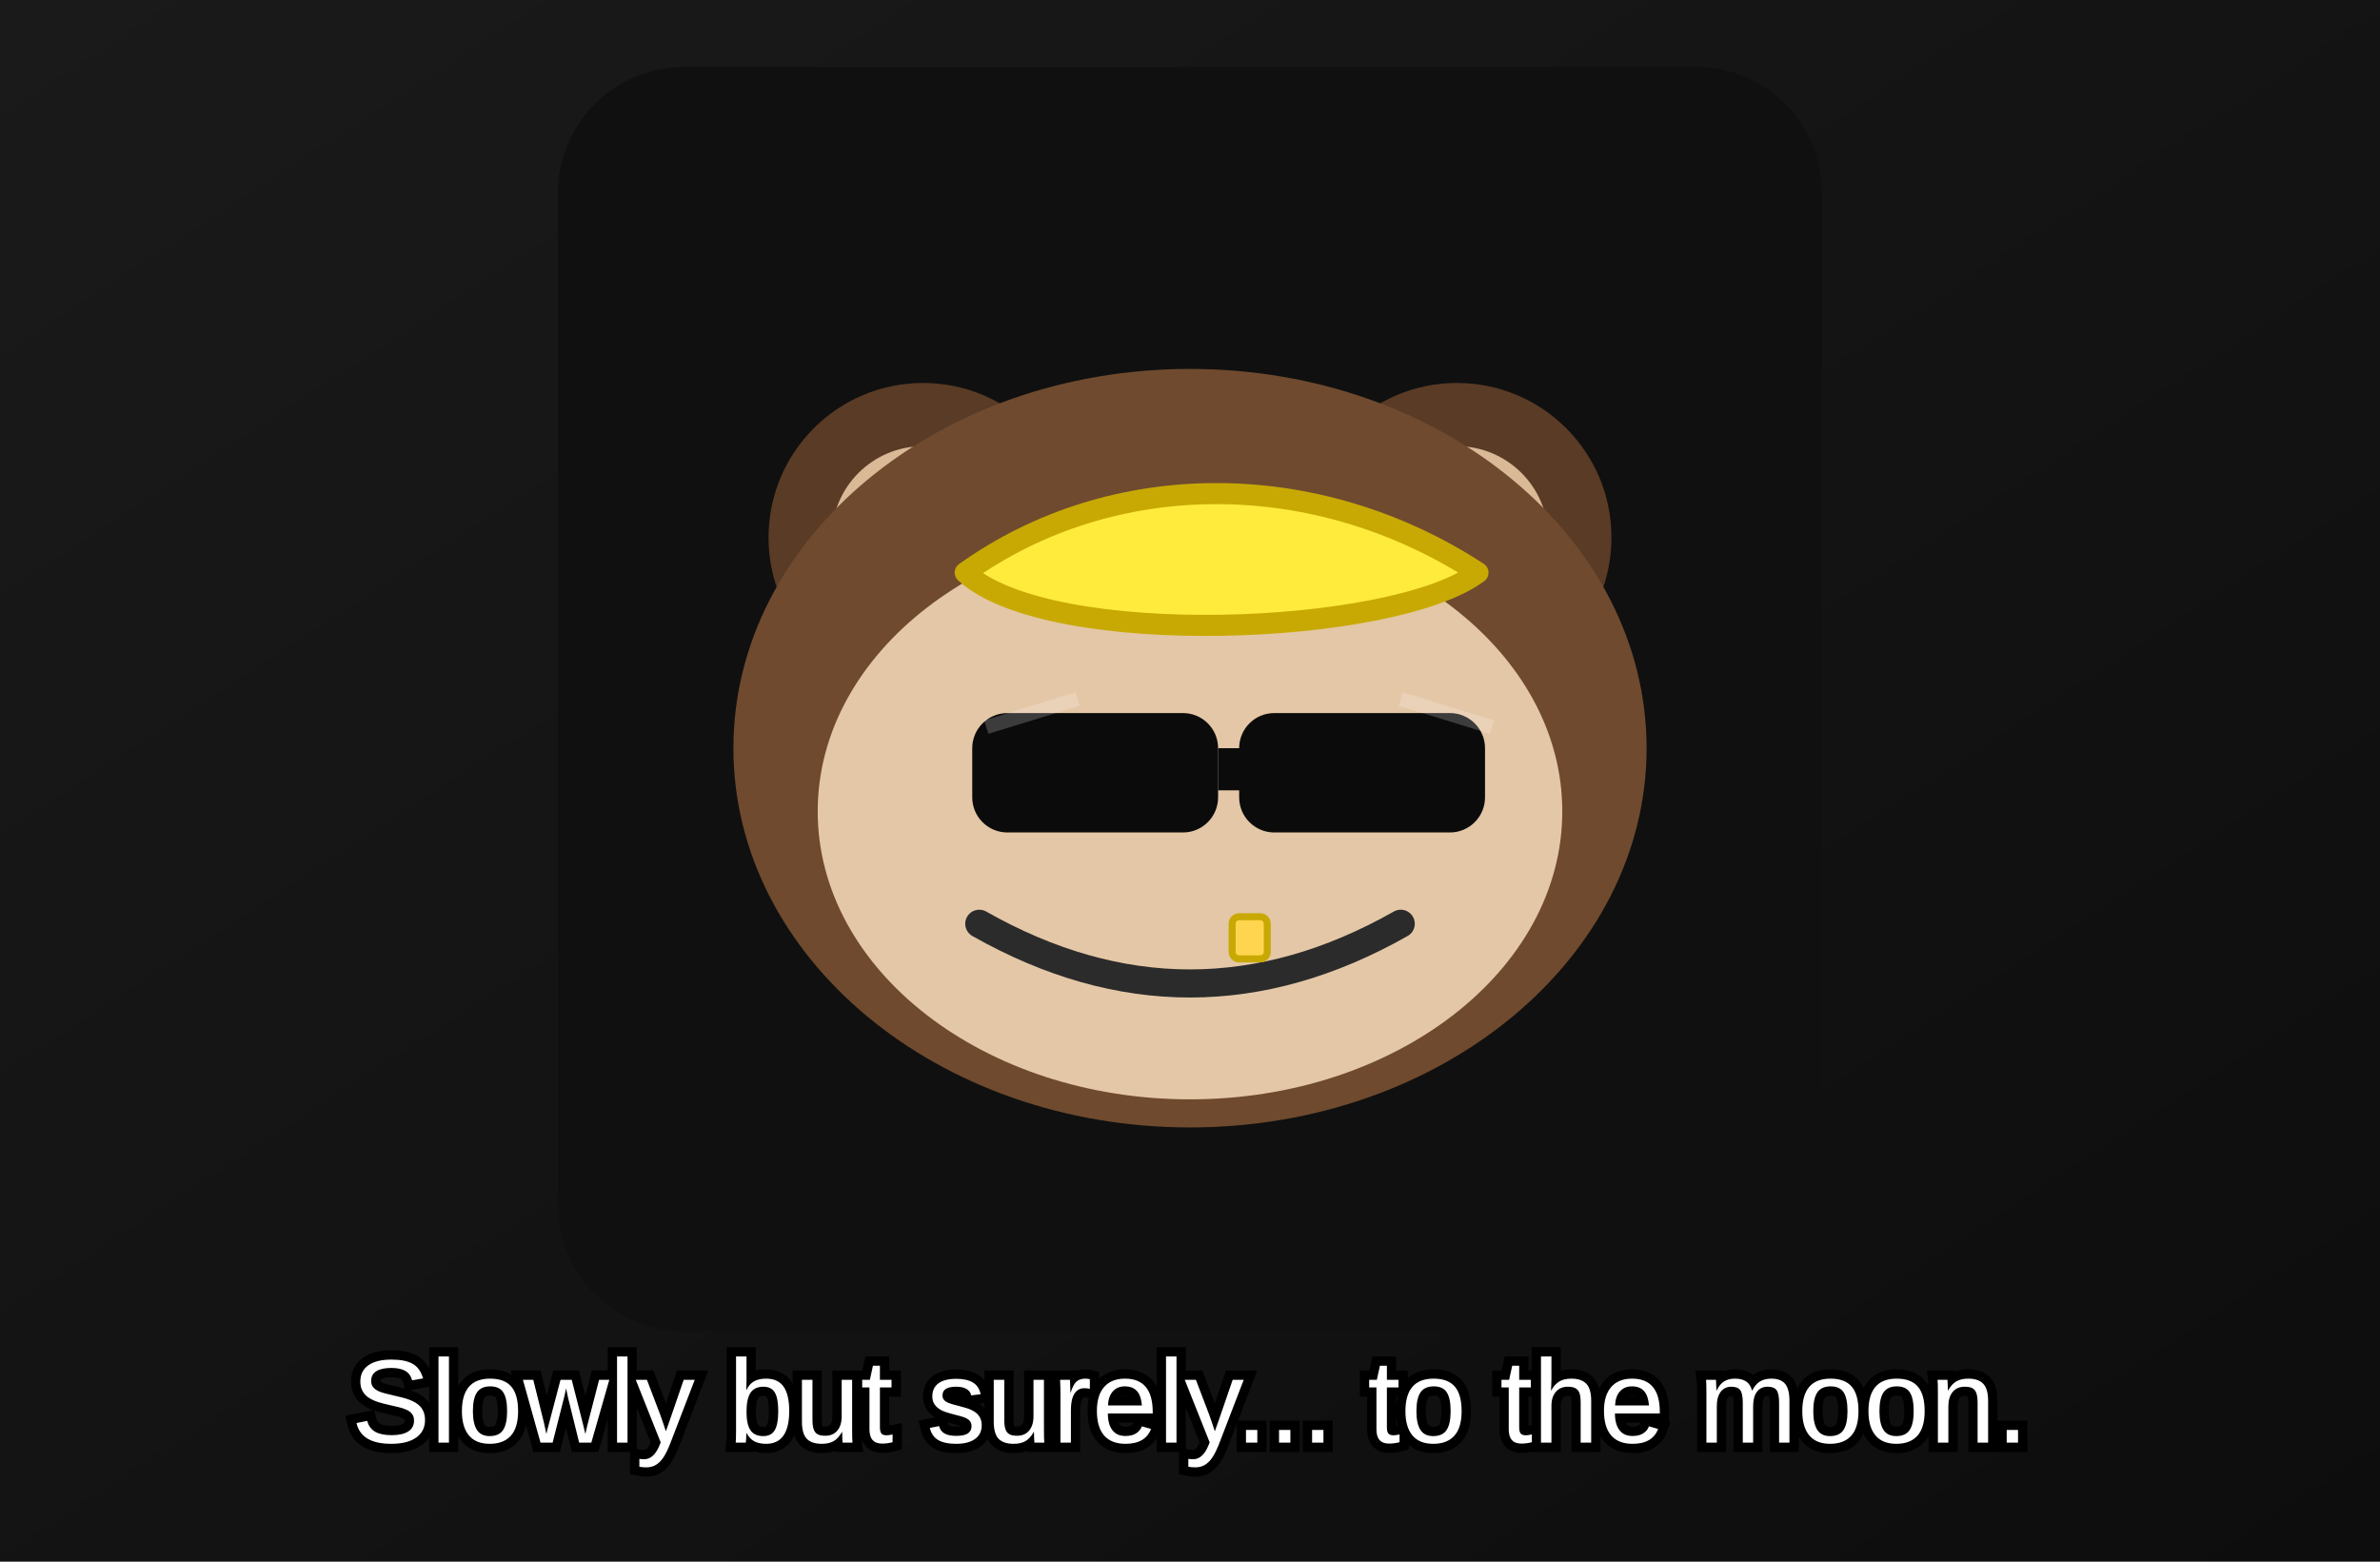
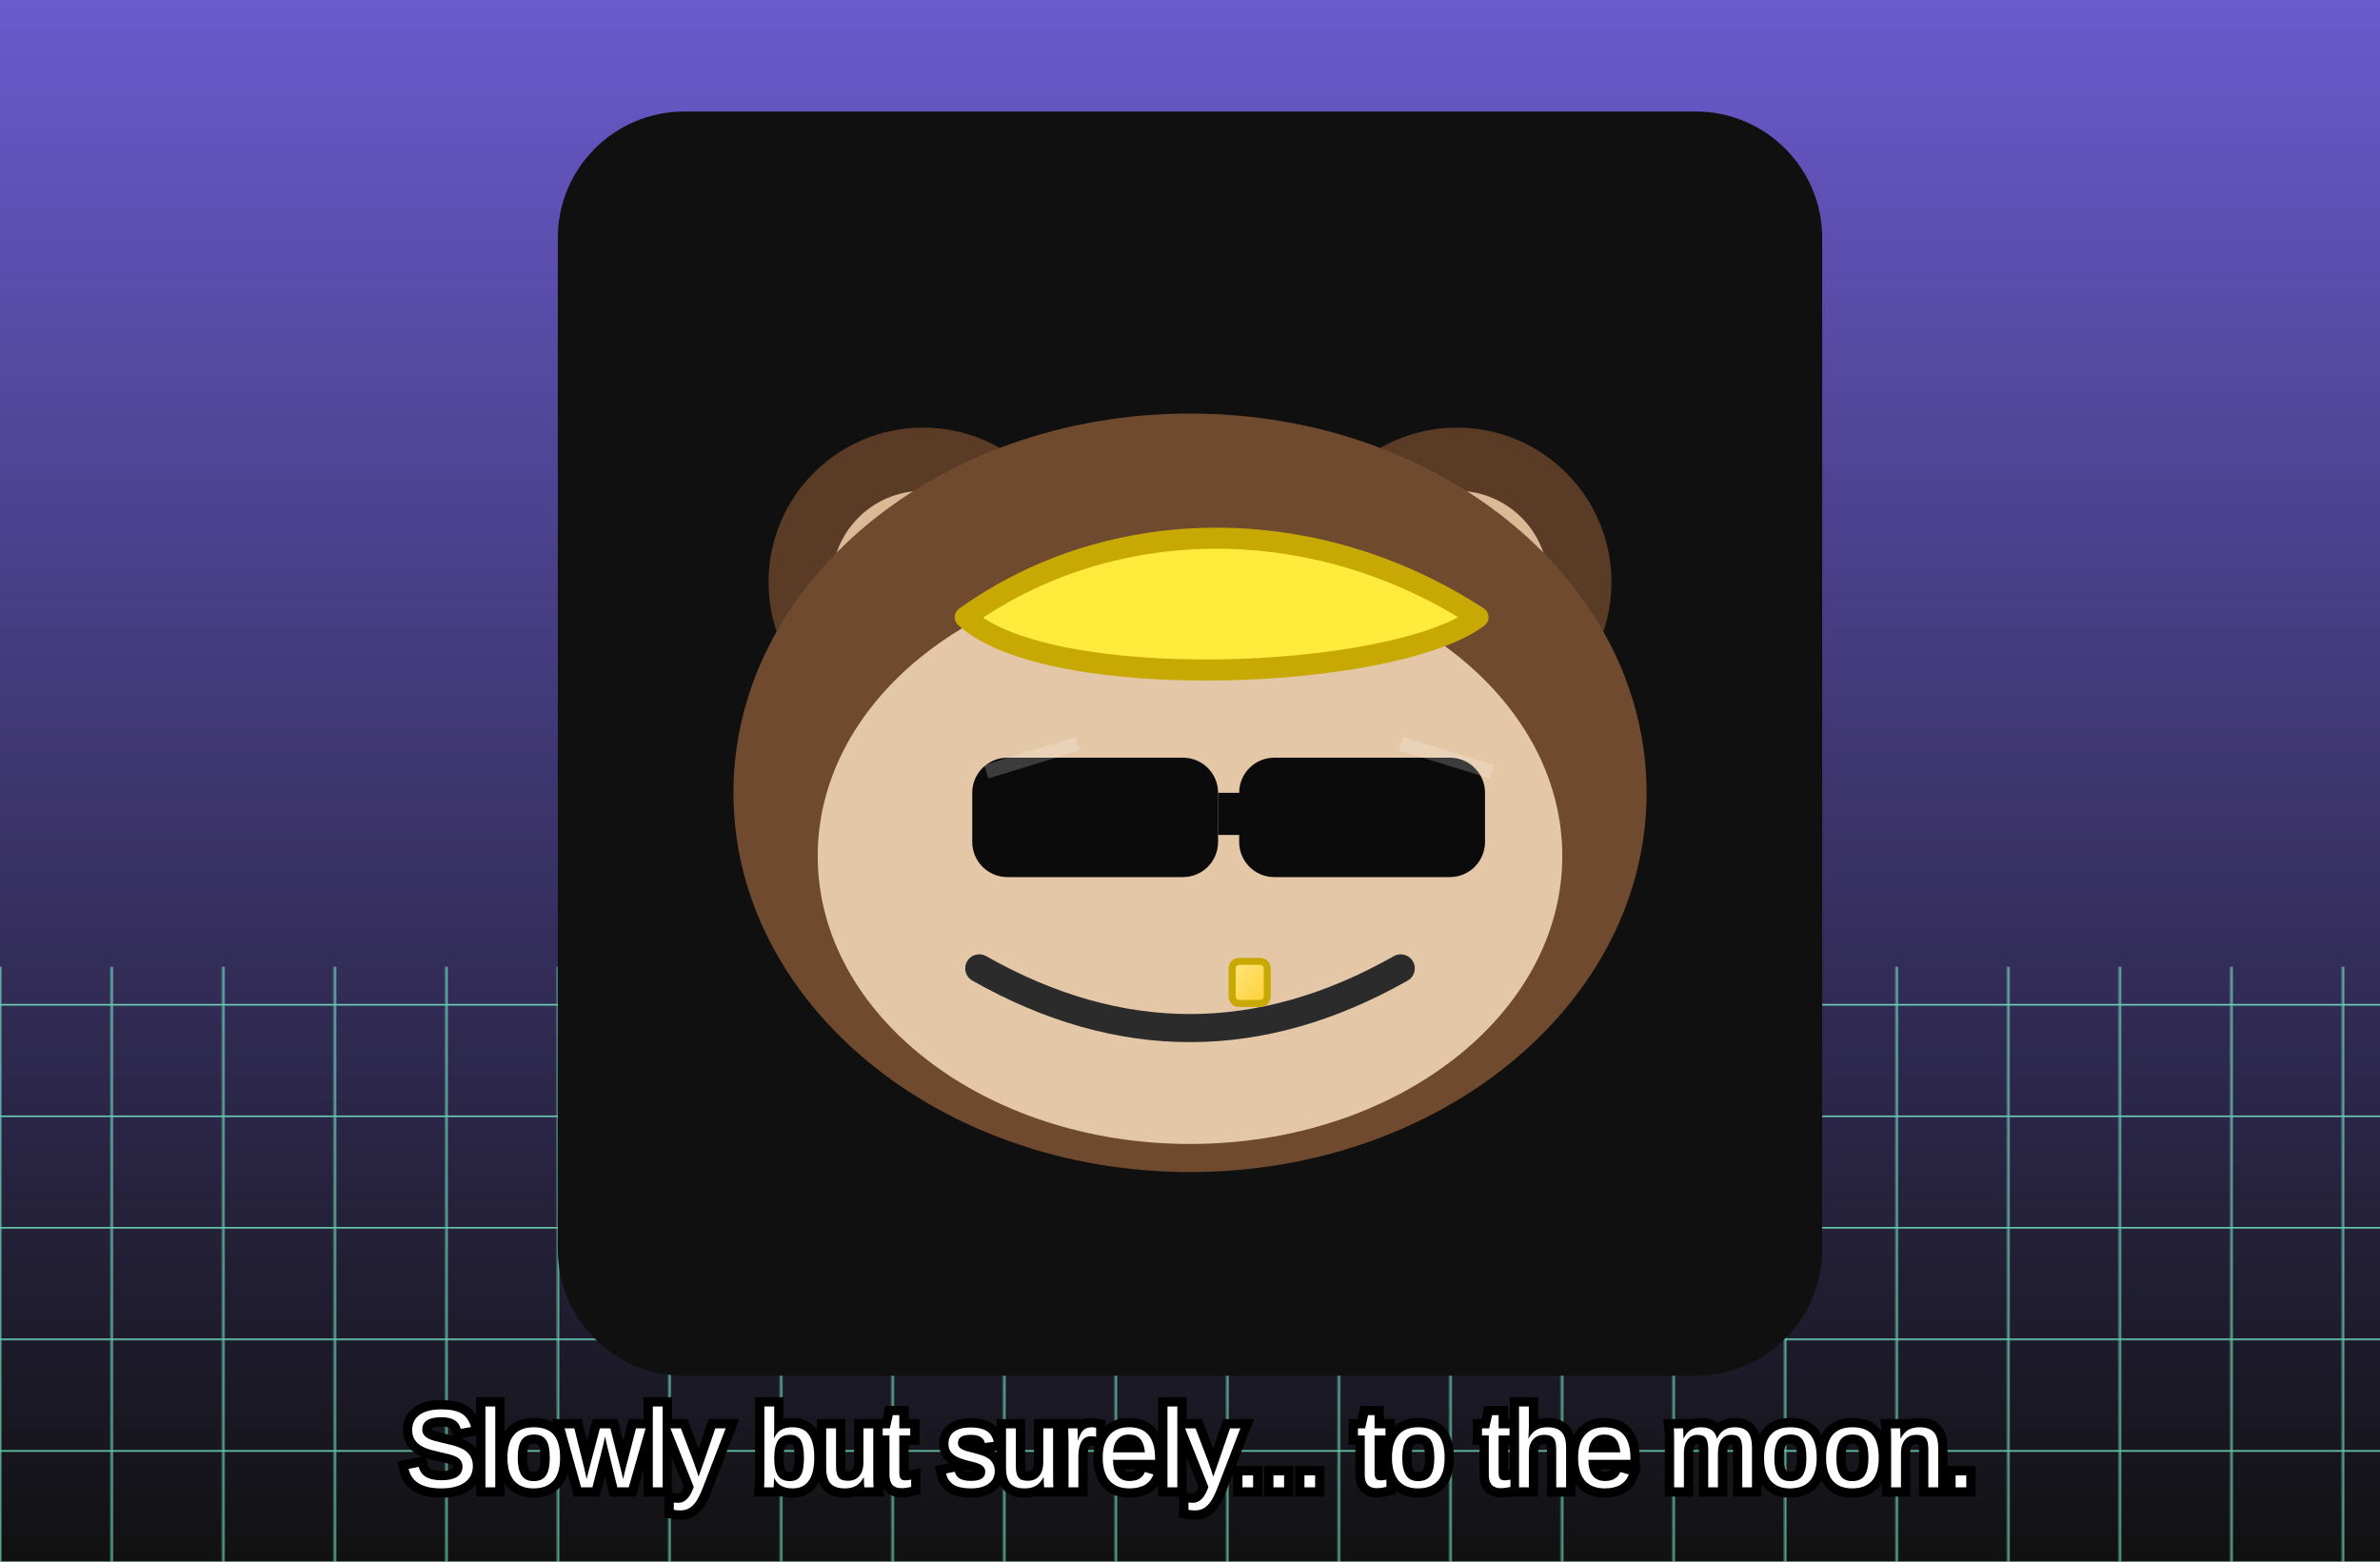
<svg xmlns="http://www.w3.org/2000/svg" viewBox="0 0 640 420">
  <defs>
-     <linearGradient id="bg" x1="0" y1="0" x2="1" y2="1">
-       <stop offset="0" stop-color="#1a1a1a" />
-       <stop offset="1" stop-color="#0d0d0d" />
+     <linearGradient id="sky" x1="0" y1="0" x2="0" y2="1">
+       <stop offset="0" stop-color="#6a5acd" />
+       <stop offset="1" stop-color="#111" />
    </linearGradient>
-     <filter id="glow">
-       <feDropShadow dx="0" dy="2" stdDeviation="6" flood-color="#ffeb3b" />
-     </filter>
+     <pattern id="grid" width="30" height="30" patternUnits="userSpaceOnUse">
+       <path d="M0 0H30V30" fill="none" stroke="#7fffd4" stroke-width="0.8" opacity=".4" />
+       <path d="M0 0V30M0 0H30" stroke="#7fffd4" stroke-width="0.8" opacity=".6" />
+     </pattern>
+   </defs>
+   <rect width="640" height="420" fill="url(#sky)" />
+   <g>
+     <rect x="0" y="260" width="640" height="160" fill="url(#grid)" />
+     <animateTransform attributeName="transform" type="translate" from="0 0" to="-60 0" dur="6s" repeatCount="indefinite" />
+   </g>
+   <defs>
+     <linearGradient id="gradSun" x1="0" y1="0" x2="1" y2="1">
+       <stop offset="0" stop-color="#ffe680" />
+       <stop offset="1" stop-color="#ffcf33" />
+     </linearGradient>
    <symbol id="monkey" viewBox="0 0 360 360">
      <rect width="360" height="360" rx="36" fill="#101010" />
      <g transform="translate(20,16)">
        <circle cx="84" cy="118" r="44" fill="#5a3b25" />
        <circle cx="236" cy="118" r="44" fill="#5a3b25" />
        <circle cx="84" cy="118" r="26" fill="#d9b996" />
        <circle cx="236" cy="118" r="26" fill="#d9b996" />
        <ellipse cx="160" cy="178" rx="130" ry="108" fill="#6f4a2e" />
        <ellipse cx="160" cy="196" rx="106" ry="82" fill="#e4c7a6" />
        <circle cx="130" cy="186" r="14" fill="#fff" />
        <circle cx="190" cy="186" r="14" fill="#fff" />
        <circle cx="130" cy="186" r="6" fill="#2b2b2b" />
        <circle cx="190" cy="186" r="6" fill="#2b2b2b" />
        <path d="M100 228q60 34 120 0" fill="none" stroke="#2b2b2b" stroke-width="8" stroke-linecap="round" />
-         <rect x="172" y="226" width="10" height="12" rx="2" fill="#ffd54f" stroke="#c8a904" stroke-width="2" />
+         <rect x="172" y="226" width="10" height="12" rx="2" fill="url(#gradSun)" stroke="#c8a904" stroke-width="2" />
        <path d="M96 128c42-30 100-30 146 0-24 18-122 22-146 0z" fill="#ffeb3b" stroke="#c8a904" stroke-width="6" stroke-linejoin="round" />
        <g>
          <rect x="98" y="168" width="70" height="34" rx="10" fill="#0b0b0b" />
          <rect x="174" y="168" width="70" height="34" rx="10" fill="#0b0b0b" />
          <rect x="168" y="178" width="12" height="12" fill="#0b0b0b" />
          <path d="M102 172l26-8m118 8l-26-8" stroke="#ffffff" stroke-opacity=".2" stroke-width="4" />
        </g>
      </g>
    </symbol>
  </defs>
-   <rect width="640" height="420" fill="url(#bg)" />
-   <use href="#monkey" x="150" y="18" width="340" height="340" />
-   <text x="320" y="388" text-anchor="middle" font-family="Impact, system-ui, Arial, sans-serif" font-size="32" stroke="#000" stroke-width="5" paint-order="stroke" fill="#fff">Slowly but surely... to the moon.</text>
+   <use href="#monkey" x="150" y="30" width="340" height="340" />
+   <text x="320" y="400" text-anchor="middle" font-family="Impact, system-ui, Arial, sans-serif" font-size="30" stroke="#000" stroke-width="5" paint-order="stroke" fill="#fff">Slowly but surely... to the moon.</text>
</svg>
